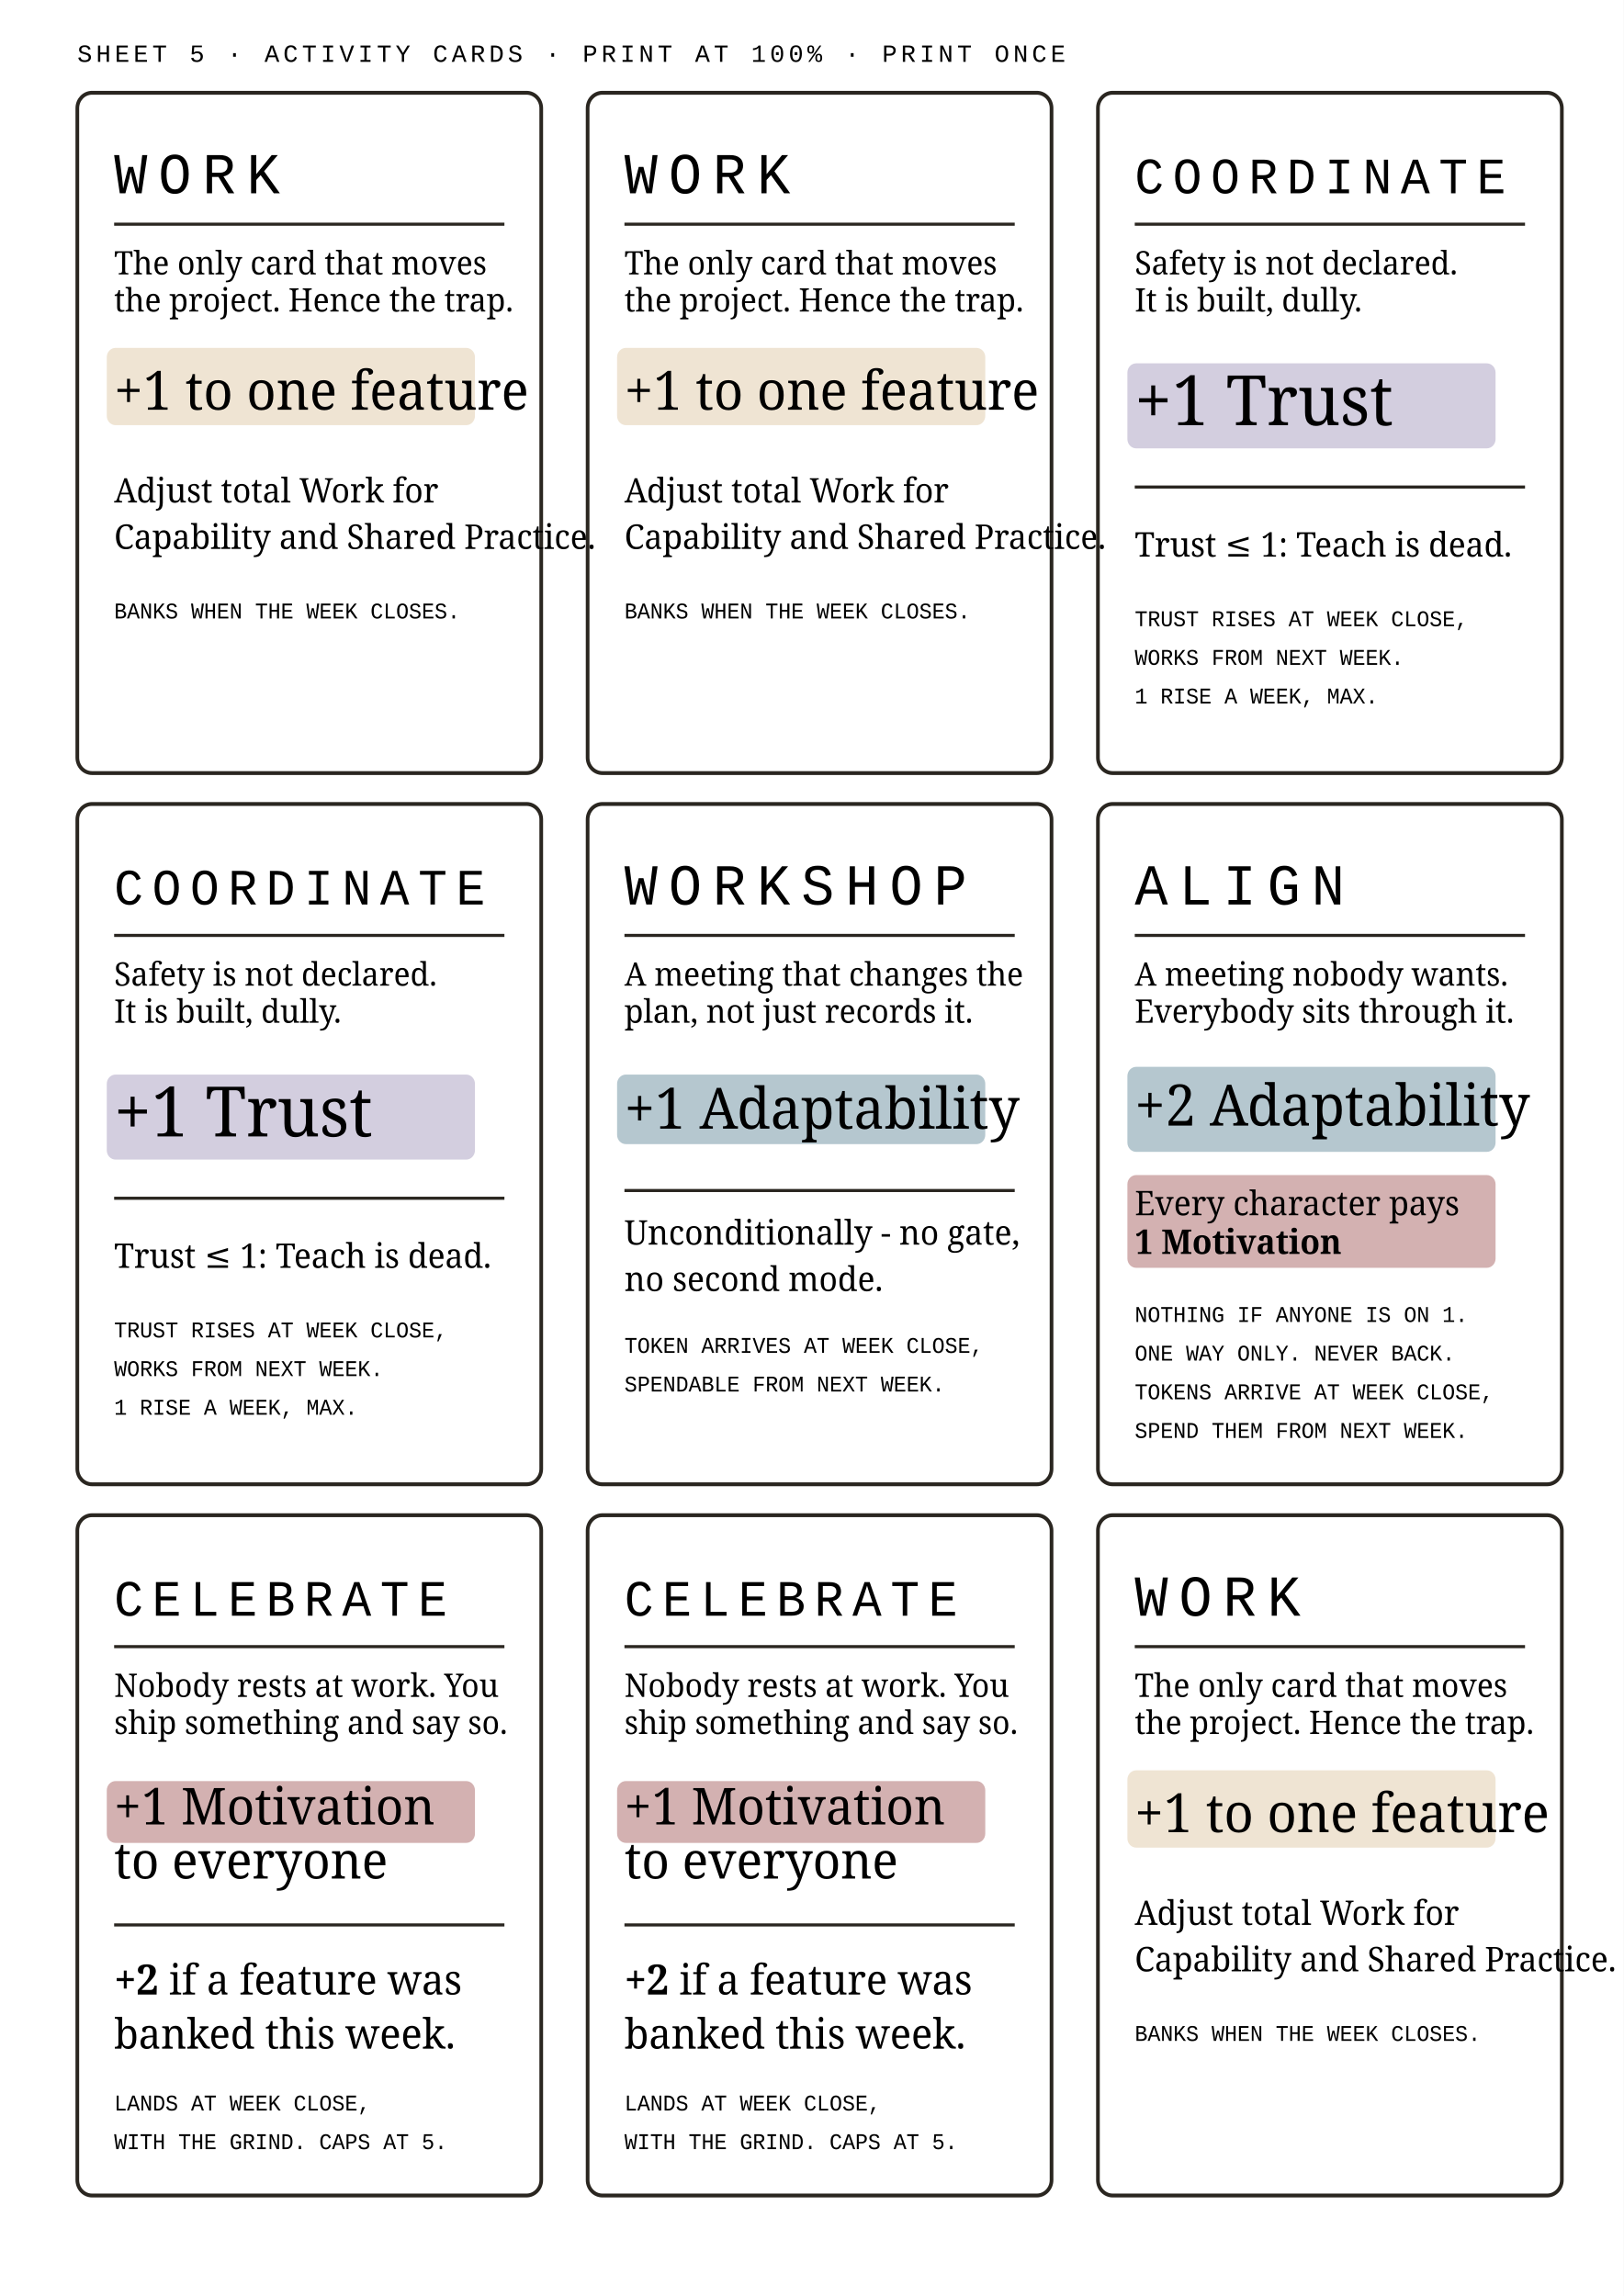
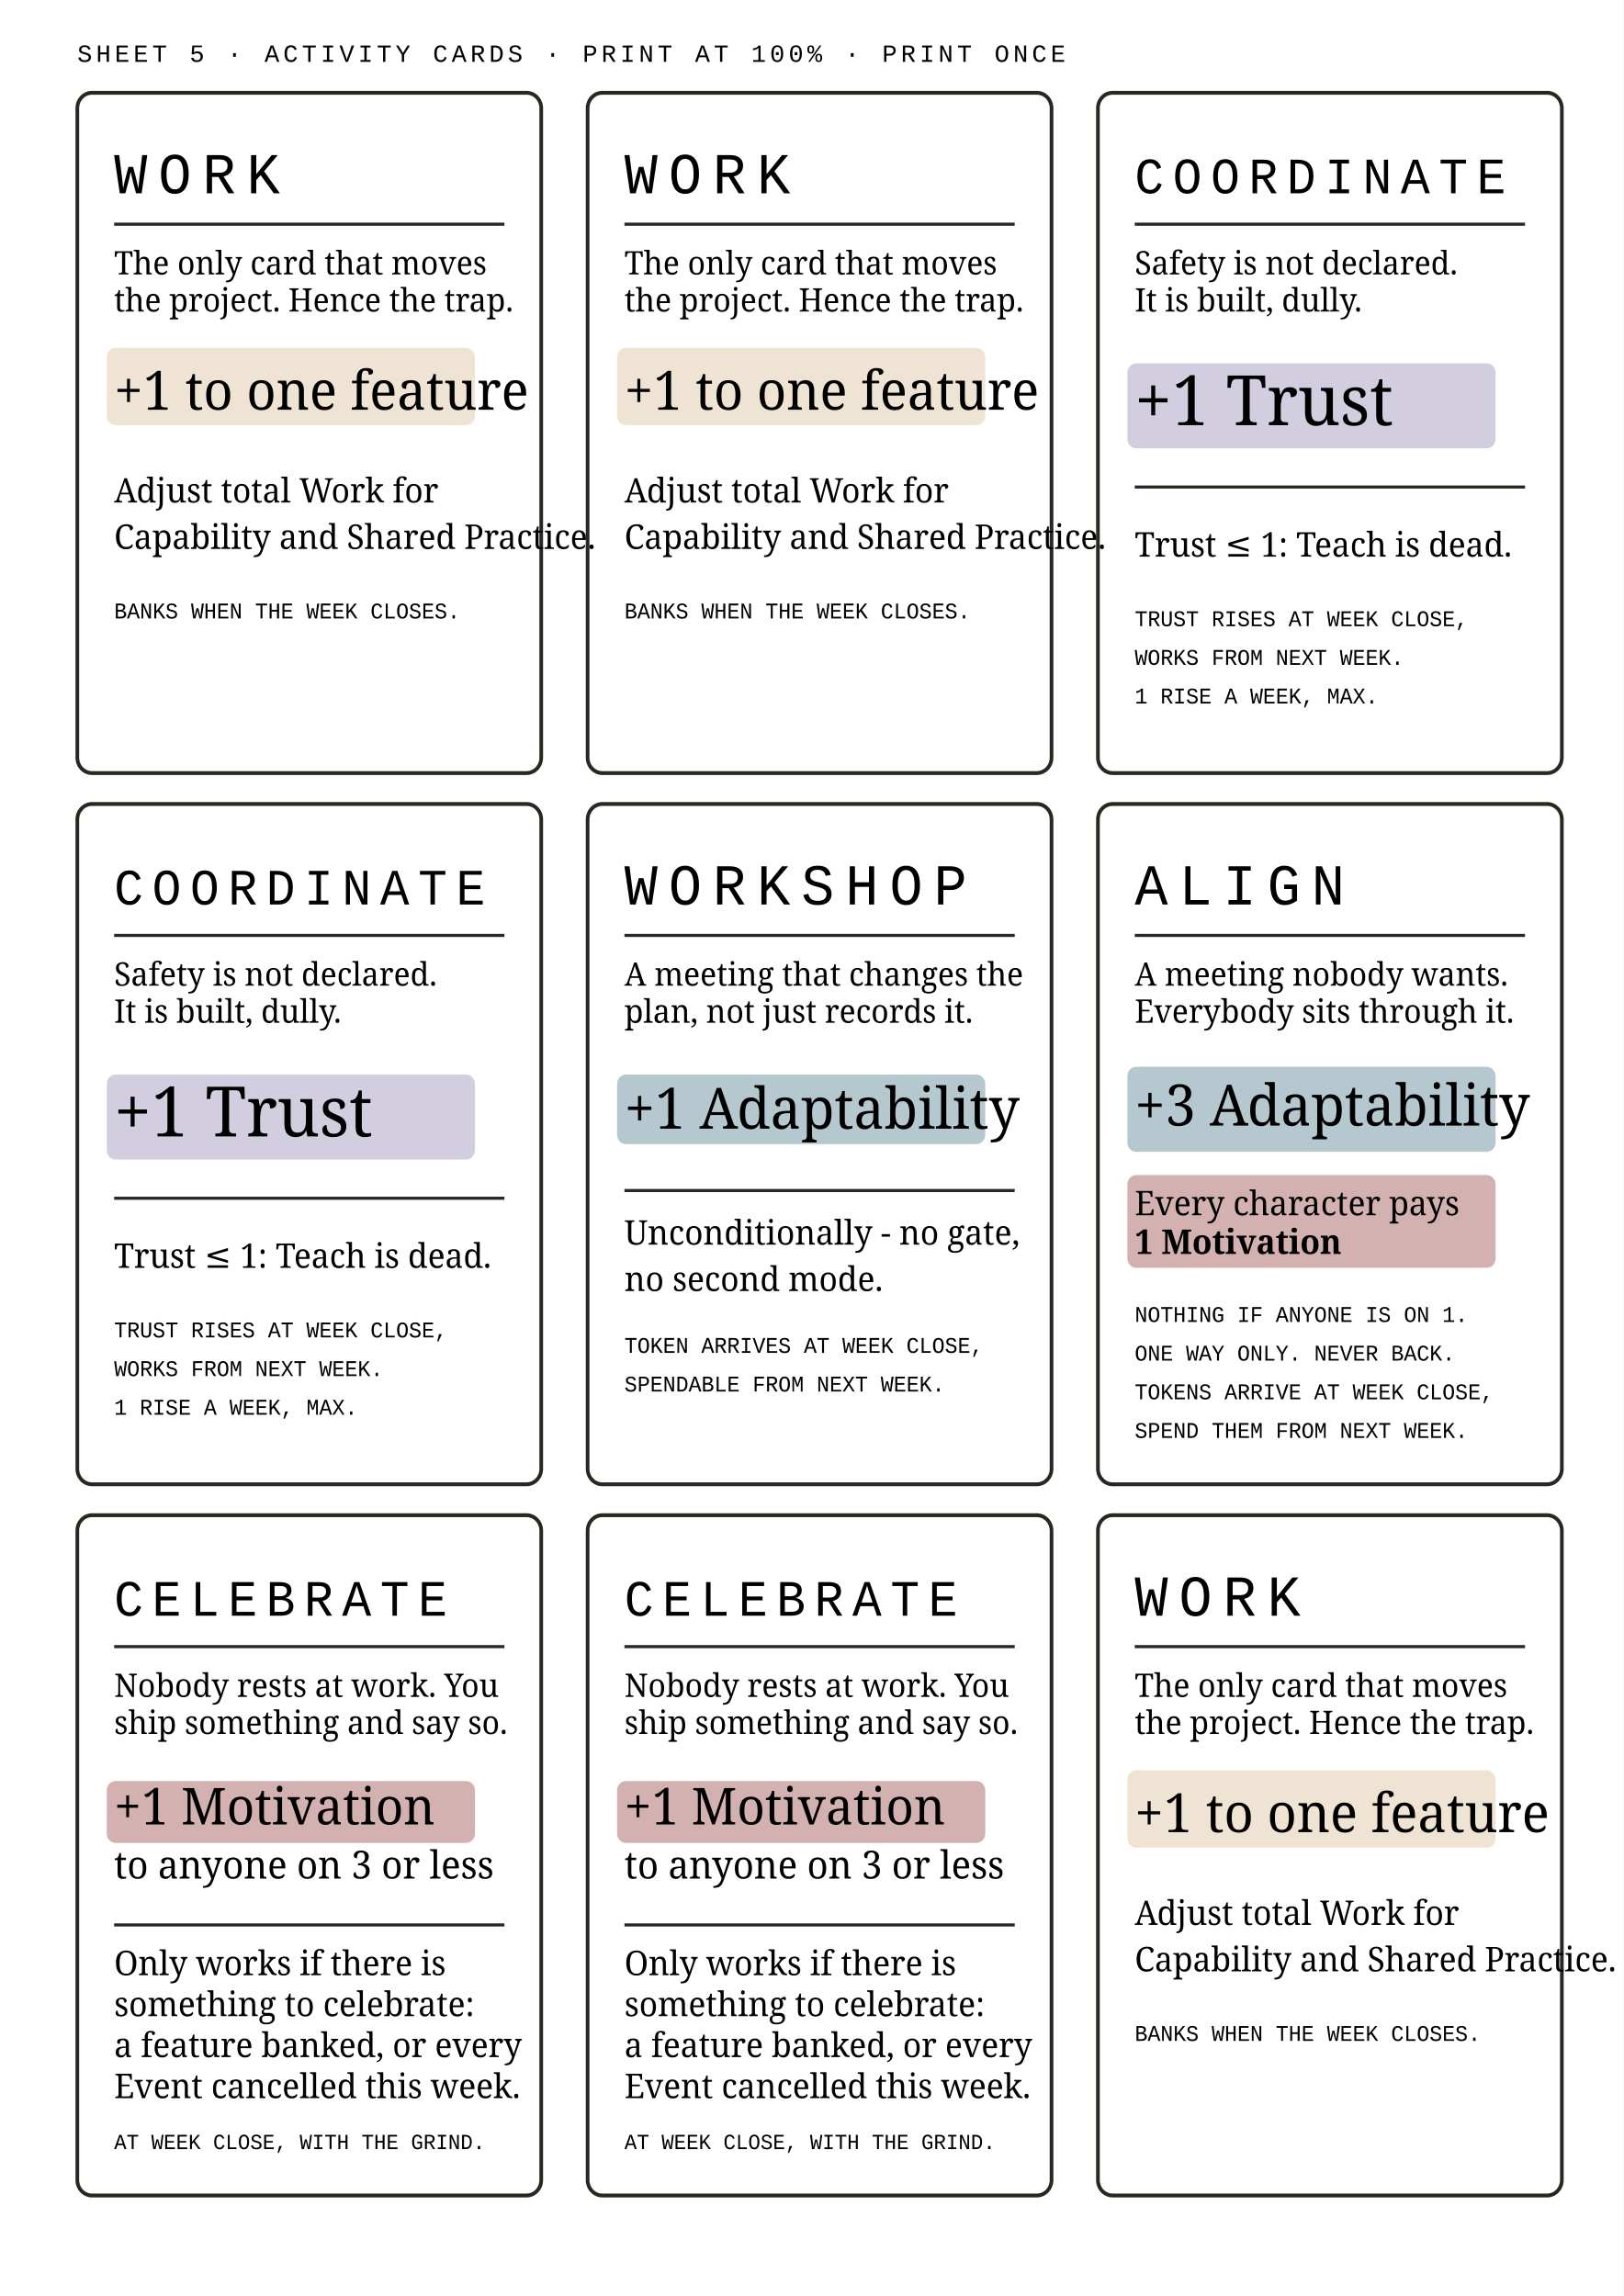
<svg xmlns="http://www.w3.org/2000/svg" width="210mm" height="297mm" viewBox="0 0 210 297">
  <style>
  .s { font-family:"EB Garamond",Garamond,Georgia,serif; fill:#000000; }
  .m { font-family:"IBM Plex Mono","Courier New",monospace; fill:#000000; }
  .c { fill:none; stroke:#2A2620; stroke-width:.5; }
  .h { stroke:#2A2620; stroke-width:.4; fill:none; }
  .q { fill:#000000; }
  .trust { fill:#000000; }
  .capab { fill:#000000; }
  .shpra { fill:#000000; }
  .adapt { fill:#000000; }
</style>
  <defs>
    <g id="work" transform="scale(.952381,1)">
      <rect width="63" height="88" rx="2" class="c" />
      <text x="5" y="13" class="m" font-size="7.5" letter-spacing="1.5">WORK</text>
      <line x1="5" y1="17" x2="58" y2="17" class="h" stroke-width=".7" />
      <text x="5" y="23.5" class="s" font-size="4.2">The only card that moves</text>
      <text x="5" y="28.3" class="s" font-size="4.2">the project. Hence the trap.</text>
      <g transform="translate(0,11)">
        <rect x="4" y="22" width="50" height="10" rx="1.2" fill="#EFE4D3" />
        <text x="5" y="30" class="s" font-size="7">+1 to one feature</text>
        <text x="5" y="42" class="s" font-size="4.4">Adjust total Work for</text>
        <text x="5" y="48" class="s" font-size="4.4">Capability and Shared Practice.</text>
        <text x="5" y="57" class="m q" font-size="2.9">BANKS WHEN THE WEEK CLOSES.</text>
      </g>
    </g>
    <g id="coordinate" transform="scale(.952381,1)">
      <rect width="63" height="88" rx="2" class="c" />
      <text x="5" y="13" class="m" font-size="6.6" letter-spacing="1.2">COORDINATE</text>
      <line x1="5" y1="17" x2="58" y2="17" class="h" stroke-width=".7" />
      <text x="5" y="23.5" class="s" font-size="4.2">Safety is not declared.</text>
      <text x="5" y="28.3" class="s" font-size="4.2">It is built, dully.</text>
      <g transform="translate(0,11)">
        <rect x="4" y="24" width="50" height="11" rx="1.2" fill="#D3CEDF" />
        <text x="5" y="32" class="s trust" font-size="9">+1 Trust</text>
        <line x1="5" y1="40" x2="58" y2="40" class="h" />
        <text x="5" y="49" class="s" font-size="4.4">
          <tspan class="trust">Trust ≤ 1</tspan>: Teach is dead.</text>
        <text x="5" y="58" class="m q" font-size="2.9">TRUST RISES AT WEEK CLOSE,</text>
        <text x="5" y="63" class="m q" font-size="2.9">WORKS FROM NEXT WEEK.</text>
        <text x="5" y="68" class="m q" font-size="2.9">1 RISE A WEEK, MAX.</text>
      </g>
    </g>
    <g id="workshop" transform="scale(.952381,1)">
      <rect width="63" height="88" rx="2" class="c" />
      <text x="5" y="13" class="m" font-size="7.5" letter-spacing="1.5">WORKSHOP</text>
      <line x1="5" y1="17" x2="58" y2="17" class="h" stroke-width=".7" />
      <text x="5" y="23.5" class="s" font-size="4.2">A meeting that changes the</text>
      <text x="5" y="28.3" class="s" font-size="4.2">plan, not just records it.</text>
      <g transform="translate(0,10)">
        <rect x="4" y="25" width="50" height="9" rx="1.2" fill="#B5C7CF" />
        <text x="5" y="32" class="s adapt" font-size="7.4">+1 Adaptability</text>
        <line x1="5" y1="40" x2="58" y2="40" class="h" />
        <text x="5" y="47" class="s" font-size="4.4">Unconditionally - no gate,</text>
        <text x="5" y="53" class="s" font-size="4.4">no second mode.</text>
        <text x="5" y="61" class="m q" font-size="2.9">TOKEN ARRIVES AT WEEK CLOSE,</text>
        <text x="5" y="66" class="m q" font-size="2.9">SPENDABLE FROM NEXT WEEK.</text>
      </g>
    </g>
    <g id="align" transform="scale(.952381,1)">
      <rect width="63" height="88" rx="2" class="c" />
      <text x="5" y="13" class="m" font-size="7.5" letter-spacing="1.5">ALIGN</text>
      <line x1="5" y1="17" x2="58" y2="17" class="h" stroke-width=".7" />
      <text x="5" y="23.5" class="s" font-size="4.2">A meeting nobody wants.</text>
      <text x="5" y="28.3" class="s" font-size="4.2">Everybody sits through it.</text>
      <g transform="translate(0,10)">
        <rect x="4" y="24" width="50" height="11" rx="1.2" fill="#B5C7CF" />
-         <text x="5" y="31.6" class="s adapt" font-size="7.4">+2 Adaptability</text>
+         <text x="5" y="31.6" class="s adapt" font-size="7.4">+3 Adaptability</text>
        <rect x="4" y="38" width="50" height="12" rx="1.2" fill="#D3B1B1" />
        <text x="5" y="43.2" class="s" font-size="4.4">Every character pays</text>
        <text x="5" y="48.2" class="s" font-size="4.4" font-weight="bold">1 Motivation</text>
        <text x="5" y="57" class="m q" font-size="2.9">NOTHING IF ANYONE IS ON 1.</text>
        <text x="5" y="62" class="m q" font-size="2.9">ONE WAY ONLY. NEVER BACK.</text>
        <text x="5" y="67" class="m q" font-size="2.9">TOKENS ARRIVE AT WEEK CLOSE,</text>
        <text x="5" y="72" class="m q" font-size="2.9">SPEND THEM FROM NEXT WEEK.</text>
      </g>
    </g>
    <g id="celebrate" transform="scale(.952381,1)">
      <rect width="63" height="88" rx="2" class="c" stroke-width=".9" />
      <text x="5" y="13" class="m" font-size="6.6" letter-spacing="1.2">CELEBRATE</text>
      <line x1="5" y1="17" x2="58" y2="17" class="h" stroke-width=".7" />
      <text x="5" y="23.5" class="s" font-size="4.2">Nobody rests at work. You</text>
      <text x="5" y="28.3" class="s" font-size="4.2">ship something and say so.</text>
      <g transform="translate(0,11)">
        <rect x="4" y="23.39" width="50" height="8" rx="1.2" fill="#D3B1B1" />
        <text x="5" y="29" class="s" font-size="6.6">+1 Motivation</text>
-         <text x="5" y="36" class="s" font-size="6.6">to everyone</text>
+         <text x="5" y="36" class="s" font-size="5">to anyone on 3 or less</text>
        <line x1="5" y1="42" x2="58" y2="42" class="h" />
-         <text x="5" y="51" class="s" font-size="5.4">
-           <tspan font-weight="bold">+2</tspan> if a feature was</text>
-         <text x="5" y="58" class="s" font-size="5.4">banked this week.</text>
-         <text x="5" y="66" class="m q" font-size="2.9">LANDS AT WEEK CLOSE,</text>
-         <text x="5" y="71" class="m q" font-size="2.9">WITH THE GRIND. CAPS AT 5.</text>
+         <text x="5" y="48.5" class="s" font-size="4.4">Only works if there is</text>
+         <text x="5" y="53.8" class="s" font-size="4.4">something to celebrate:</text>
+         <text x="5" y="59.1" class="s" font-size="4.4">a feature banked, or every</text>
+         <text x="5" y="64.4" class="s" font-size="4.4">Event cancelled this week.</text>
+         <text x="5" y="71" class="m q" font-size="2.8">AT WEEK CLOSE, WITH THE GRIND.</text>
      </g>
    </g>
  </defs>
  <rect width="210" height="297" fill="#FFFFFF" />
  <text x="10" y="8" class="m" font-size="3.2" letter-spacing=".5">SHEET 5 · ACTIVITY CARDS · PRINT AT 100% · PRINT ONCE</text>
  <use href="#work" x="10" y="12" />
  <use href="#work" x="76" y="12" />
  <use href="#coordinate" x="142" y="12" />
  <use href="#coordinate" x="10" y="104" />
  <use href="#workshop" x="76" y="104" />
  <use href="#align" x="142" y="104" />
  <use href="#celebrate" x="10" y="196" />
  <use href="#celebrate" x="76" y="196" />
  <use href="#work" x="142" y="196" />
</svg>
